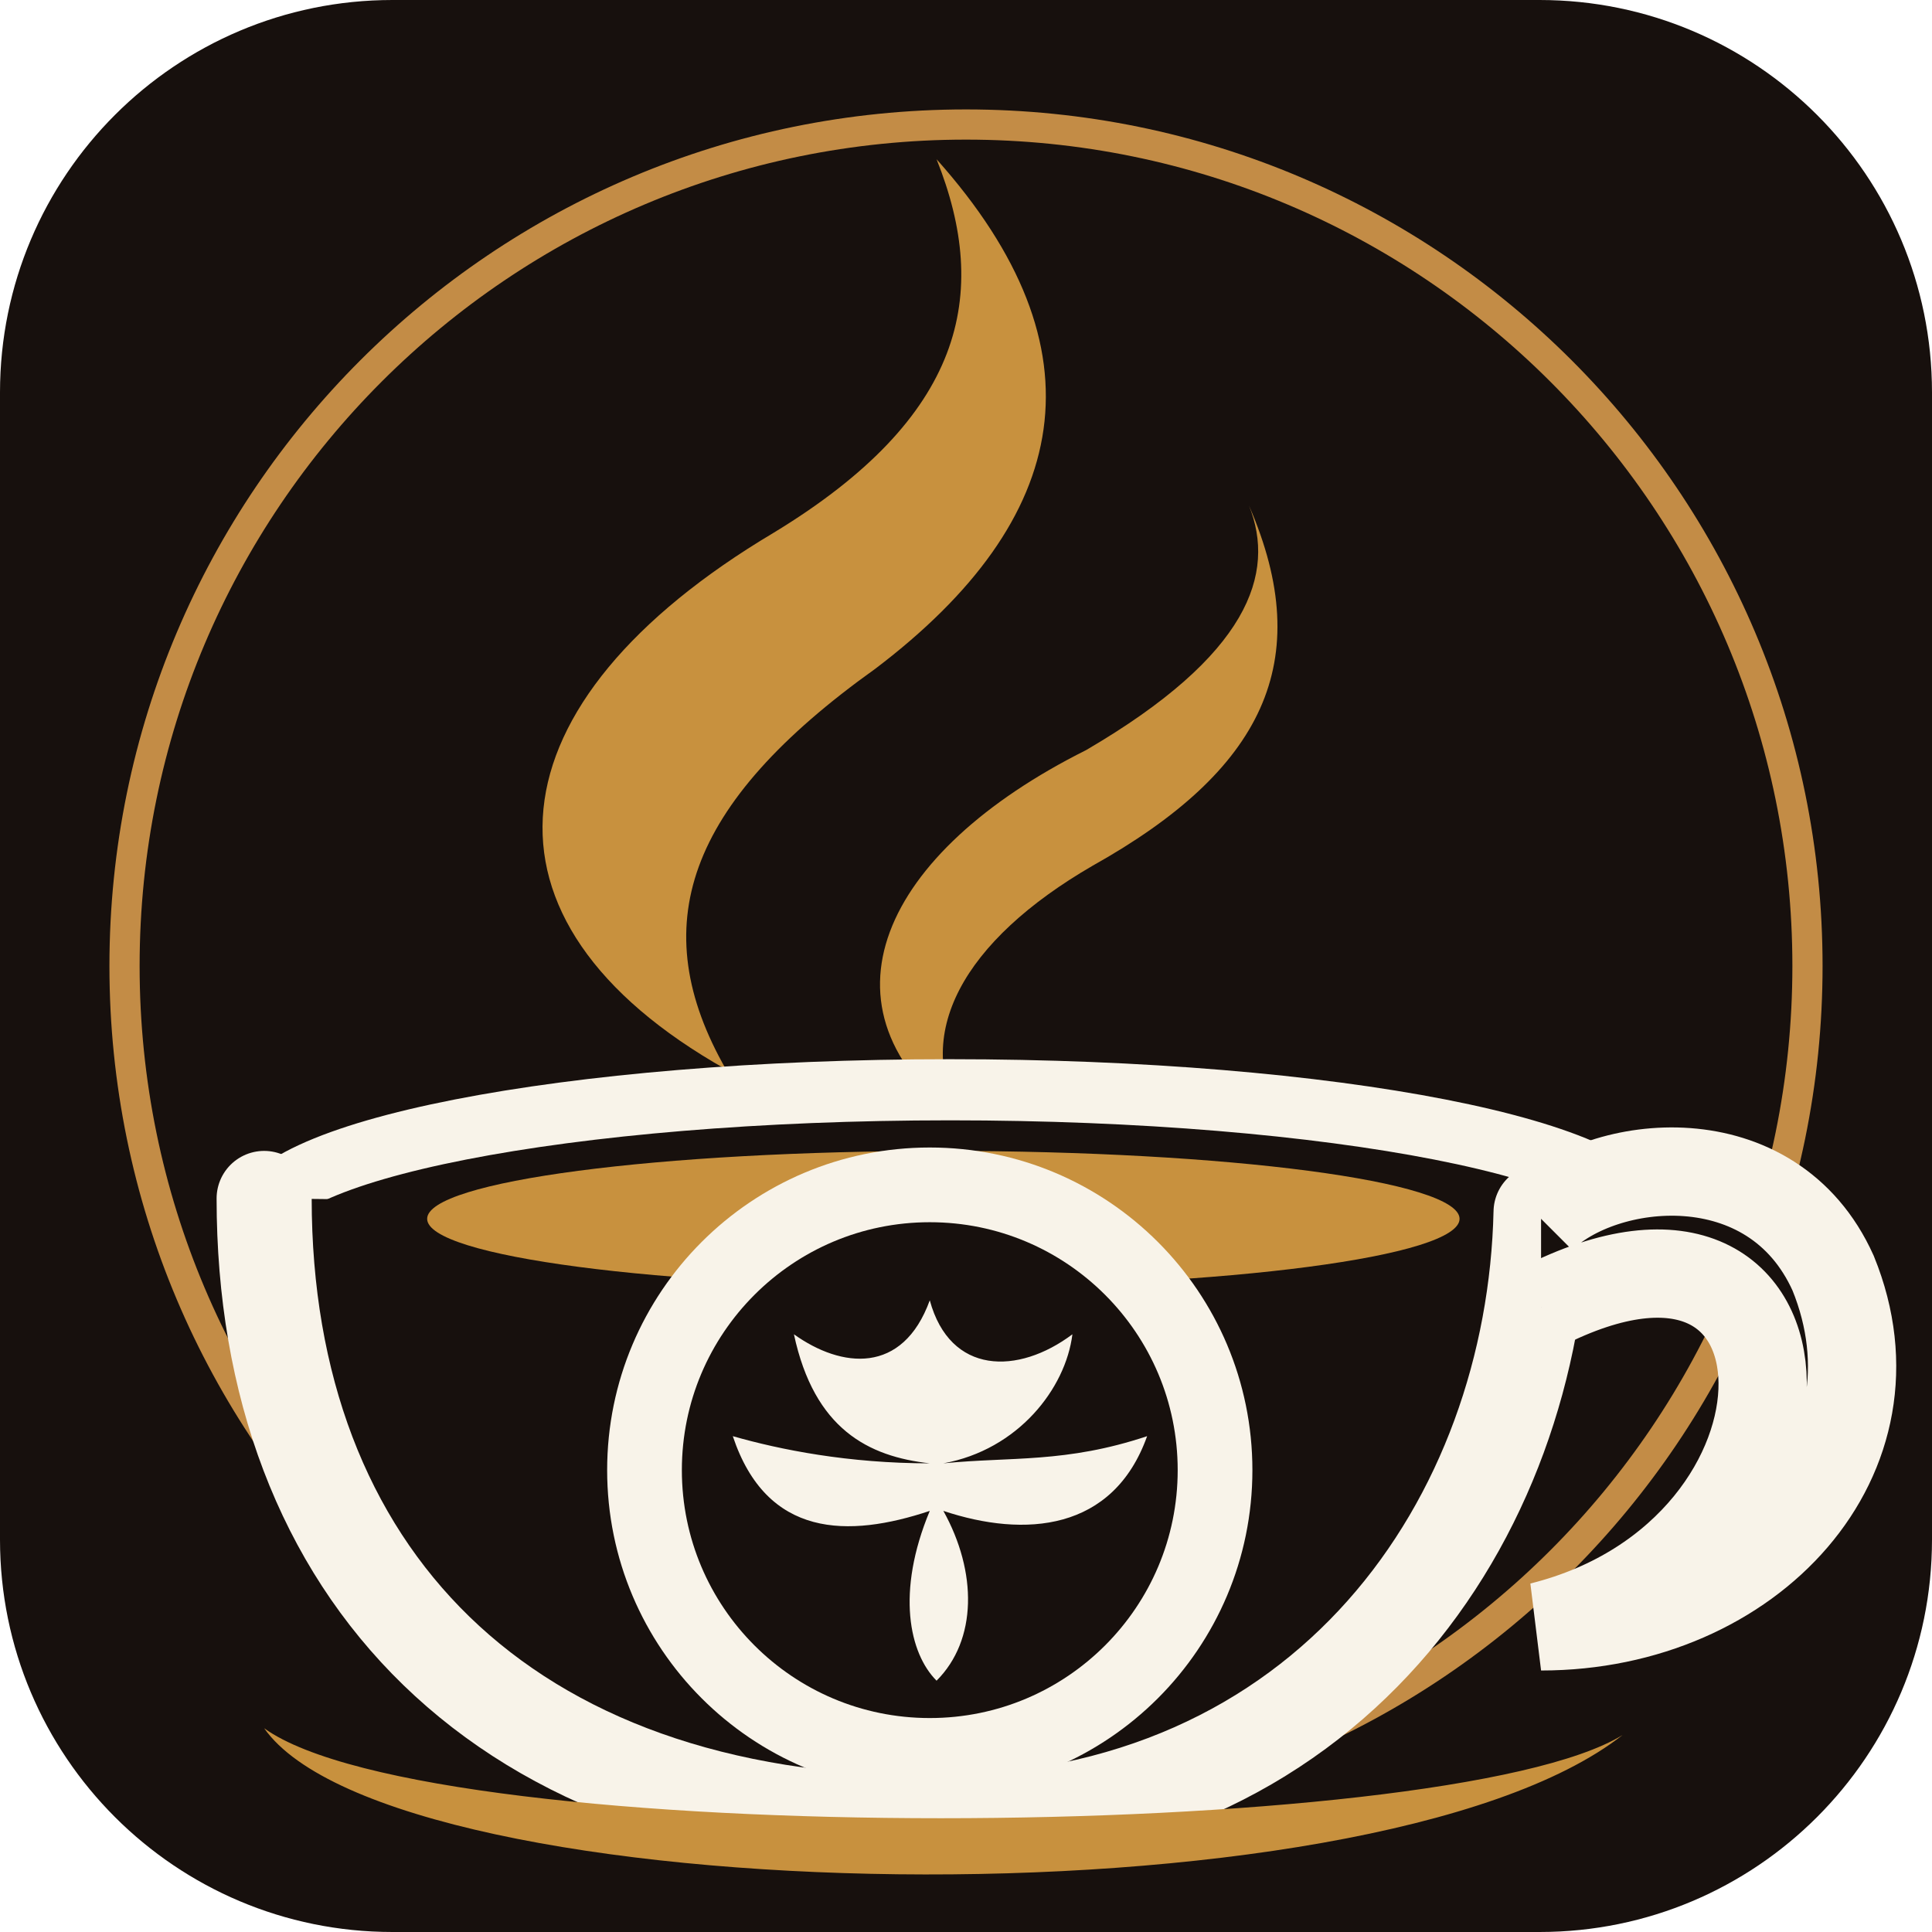
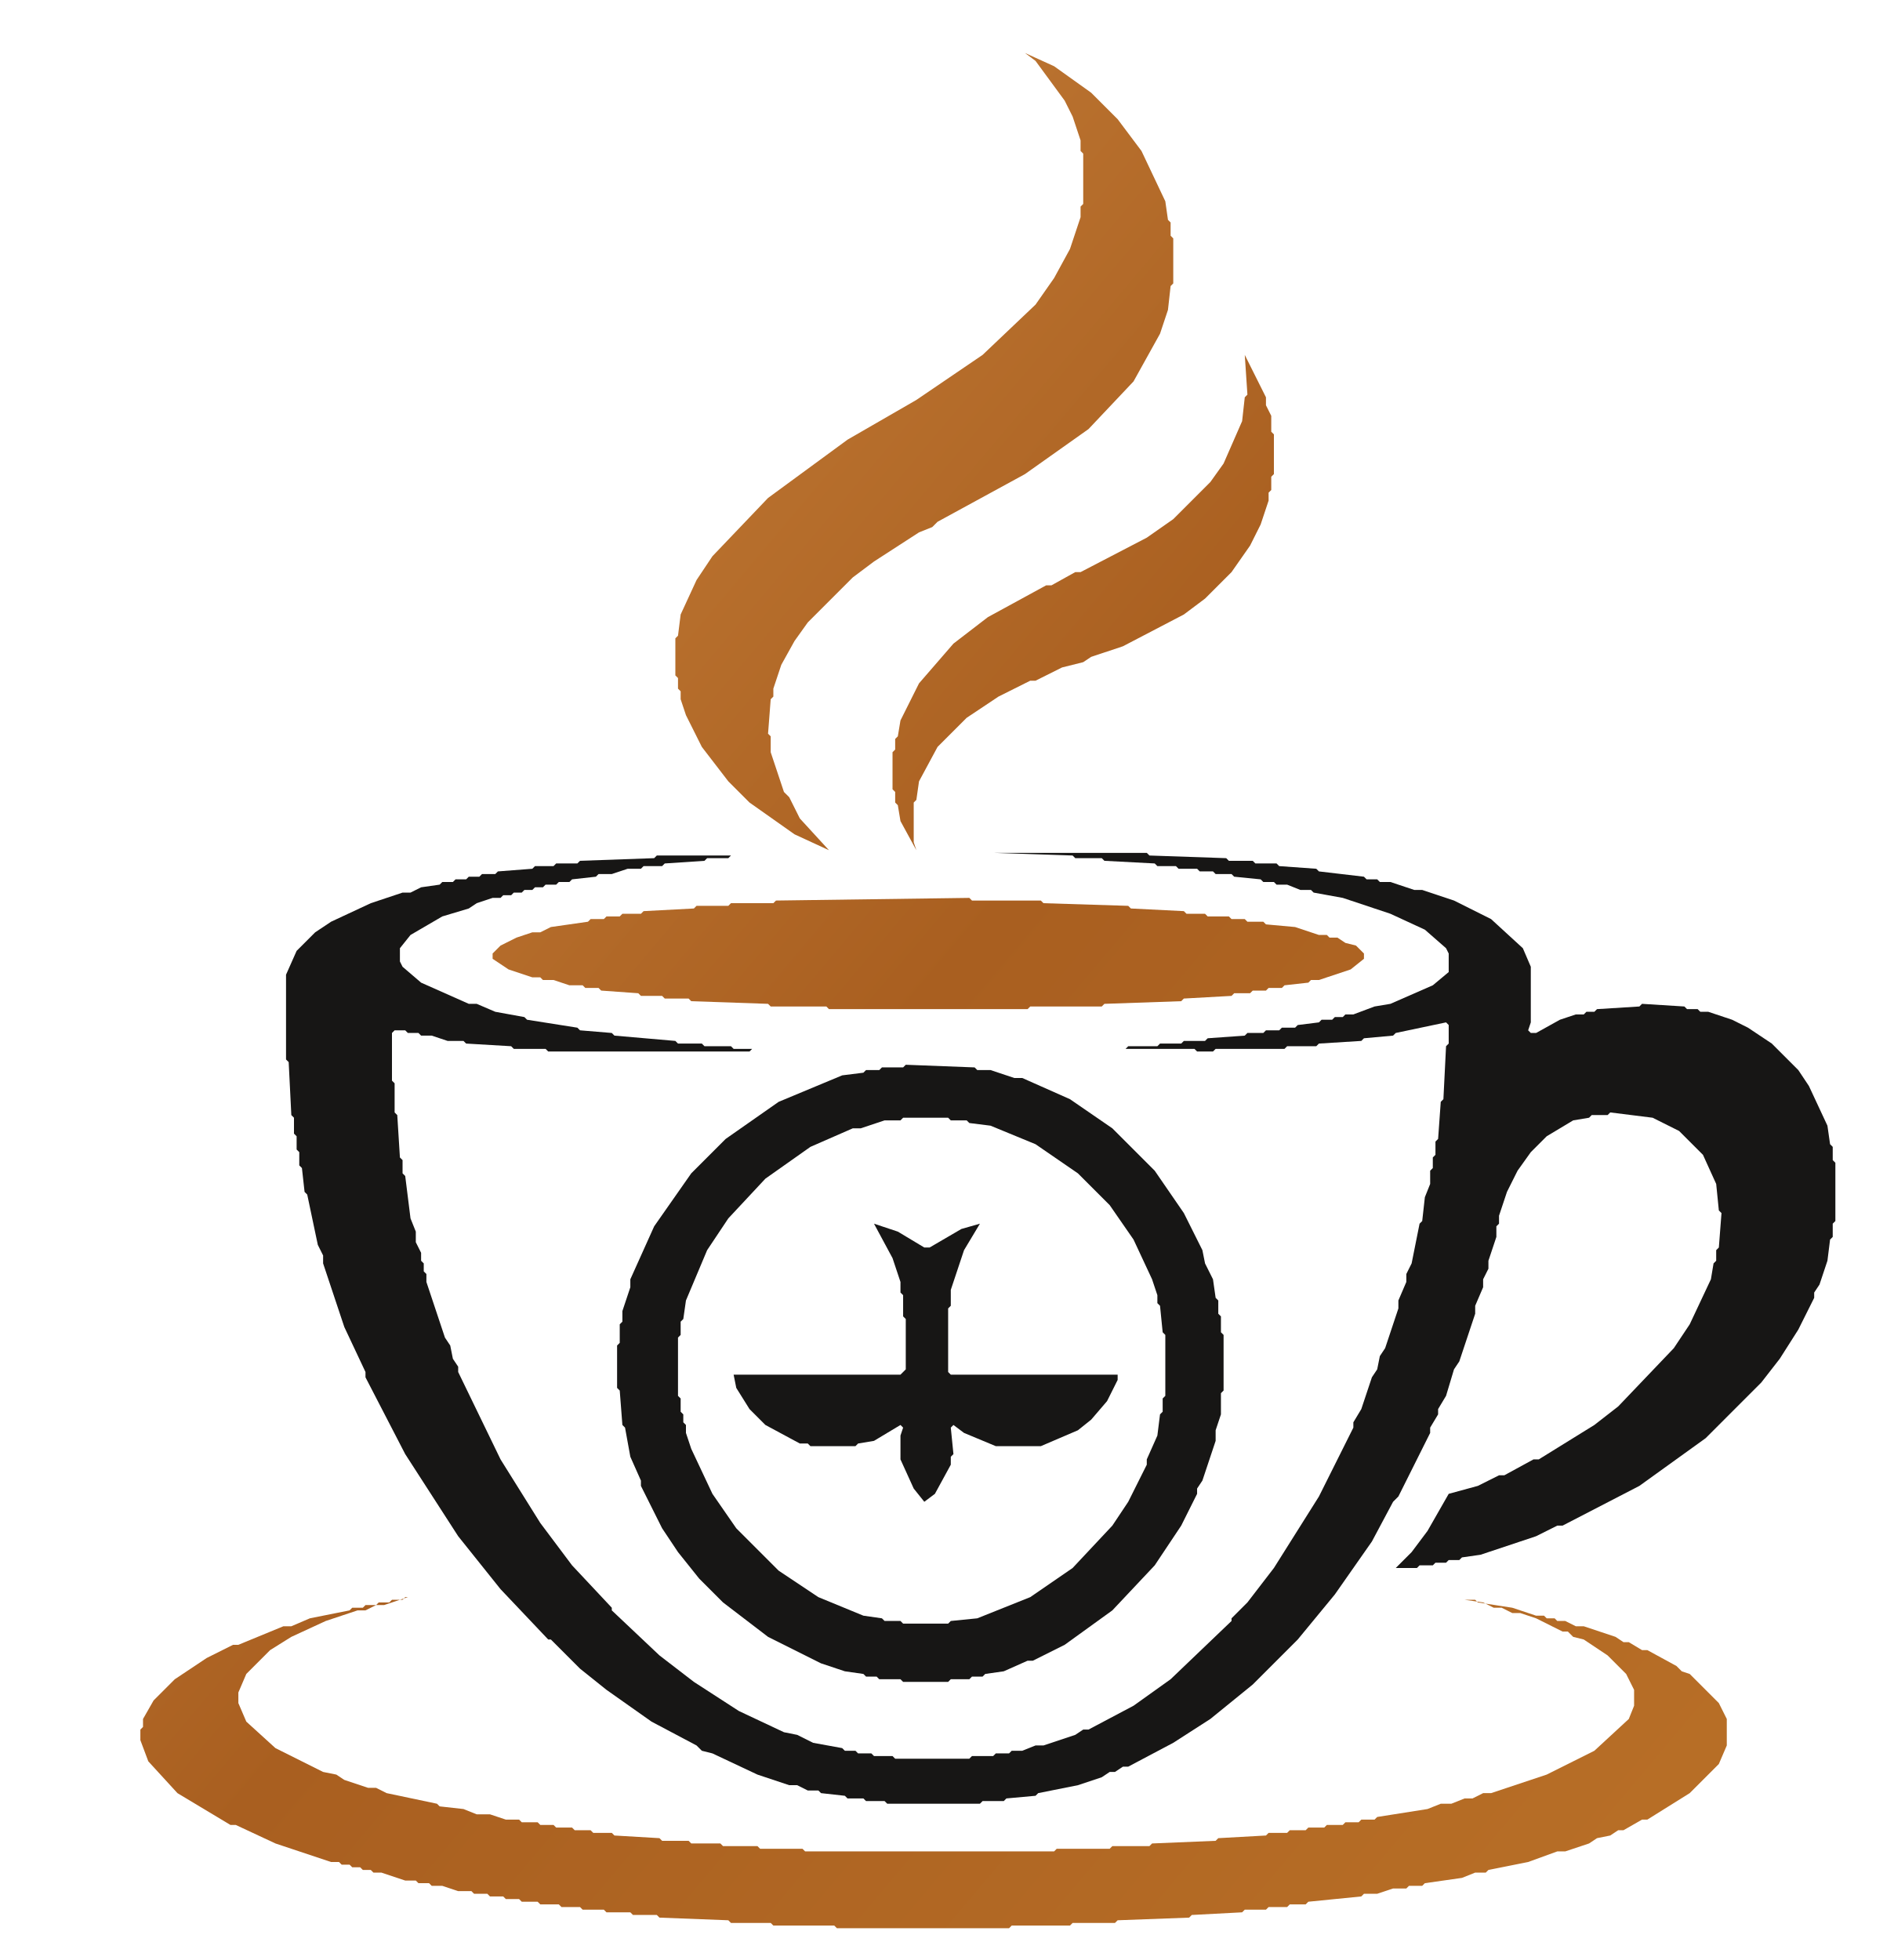
- <svg xmlns="http://www.w3.org/2000/svg" width="512" height="512" viewBox="0 0 512 512" role="img" aria-label="Lagoinha Café">
-   <rect width="512" height="512" rx="104" fill="#17100D" />
-   <circle cx="256" cy="256" r="223" fill="none" stroke="#C38C46" stroke-width="8" />
-   <g transform="translate(34 35) scale(1.8)">
-     <path d="M119 4 C144 32 139 57 110 79 C82 99 76 117 88 138 C49 116 53 84 95 59 C123 42 127 24 119 4Z" fill="#C8913E" />
-     <path d="M165 55 C175 78 167 94 142 108 C123 119 115 133 123 146 C100 129 111 106 141 91 C165 77 169 65 165 55Z" fill="#C8913E" />
-     <ellipse cx="121" cy="161" rx="102" ry="20" fill="#17100D" stroke="#F8F3E9" stroke-width="9" />
-     <path d="M20 157 C20 212 55 249 118 249 C177 249 207 204 208 159" fill="#17100D" stroke="#F8F3E9" stroke-width="14" stroke-linecap="round" />
-     <path d="M208 173 C251 151 252 209 208 220 C239 220 262 195 251 168 C242 148 217 151 208 160" fill="#17100D" stroke="#F8F3E9" stroke-width="13" />
-     <ellipse cx="120" cy="160" rx="76" ry="10" fill="#C8913E" />
-     <circle cx="118" cy="197" r="42" fill="#17100D" stroke="#F8F3E9" stroke-width="11" />
-     <path d="M118 172 C114 183 105 182 98 177 C101 191 109 195 118 196 C106 196 96 194 89 192 C94 207 106 207 118 203 C113 215 115 224 119 228 C125 222 125 212 120 203 C132 207 145 206 150 192 C138 196 130 195 120 196 C131 194 138 185 139 177 C131 183 121 183 118 172Z" fill="#F8F3E9" />
-     <path d="M20 235 C39 262 183 265 220 236 C194 252 45 253 20 235Z" fill="#C8913E" />
-   </g>
+ <svg xmlns="http://www.w3.org/2000/svg" viewBox="270 70 715 740" role="img" aria-label="Lagoinha Café — símbolo">
+   <defs>
+     <linearGradient id="coffee" x1="0" y1="0" x2="1" y2="1">
+       <stop offset="0" stop-color="#cf8a42" />
+       <stop offset="0.5" stop-color="#a95f20" />
+       <stop offset="1" stop-color="#b97027" />
+     </linearGradient>
+   </defs>
+   <path fill="#171615" fill-rule="evenodd" d="M547,589 L548,594 L553,602 L559,608 L572,615 L575,615 L576,616 L593,616 L594,615 L600,614 L610,608 L611,609 L610,612 L610,621 L615,632 L619,637 L623,634 L629,623 L629,620 L630,619 L629,609 L630,608 L634,611 L646,616 L663,616 L677,610 L682,606 L688,599 L692,591 L692,589 L629,589 L628,588 L628,564 L629,563 L629,557 L634,542 L640,532 L633,534 L621,541 L619,541 L609,535 L600,532 L607,545 L610,554 L610,558 L611,559 L611,567 L612,568 L612,587 L610,589Z M611,492 L628,492 L629,493 L635,493 L636,494 L644,495 L661,502 L677,513 L689,525 L698,538 L705,553 L707,559 L707,562 L708,563 L709,573 L710,574 L710,597 L709,598 L709,603 L708,604 L707,612 L703,621 L703,623 L696,637 L690,646 L675,662 L659,673 L639,681 L629,682 L628,683 L611,683 L610,682 L604,682 L603,681 L596,680 L579,673 L564,663 L548,647 L539,634 L531,617 L529,611 L529,608 L528,607 L528,604 L527,603 L527,598 L526,597 L526,575 L527,574 L527,569 L528,568 L529,561 L537,542 L545,530 L559,515 L576,503 L592,496 L595,496 L604,493 L610,493Z M612,472 L611,473 L603,473 L602,474 L597,474 L596,475 L588,476 L564,486 L544,500 L531,513 L517,533 L508,553 L508,556 L505,565 L505,569 L504,570 L504,577 L503,578 L503,594 L504,595 L505,608 L506,609 L508,620 L512,629 L512,631 L520,647 L526,656 L534,666 L543,675 L560,688 L580,698 L589,701 L596,702 L597,703 L601,703 L602,704 L610,704 L611,705 L628,705 L629,704 L636,704 L637,703 L641,703 L642,702 L649,701 L658,697 L660,697 L672,691 L690,678 L706,661 L716,646 L722,634 L722,632 L724,629 L729,614 L729,610 L731,604 L731,596 L732,595 L732,574 L731,573 L731,567 L730,566 L730,561 L729,560 L728,553 L725,547 L724,542 L717,528 L706,512 L690,496 L674,485 L656,477 L653,477 L644,474 L639,474 L638,473Z M949,474 L939,464 L930,458 L924,455 L915,452 L912,452 L911,451 L907,451 L906,450 L890,449 L889,450 L873,451 L872,452 L869,452 L868,453 L865,453 L859,455 L850,460 L848,460 L847,459 L848,456 L848,435 L845,428 L833,417 L819,410 L807,406 L804,406 L795,403 L791,403 L790,402 L786,402 L785,401 L768,399 L767,398 L753,397 L752,396 L744,396 L743,395 L734,395 L733,394 L704,393 L703,392 L645,392 L675,393 L676,394 L686,394 L687,395 L706,396 L707,397 L714,397 L715,398 L722,398 L723,399 L728,399 L729,400 L735,400 L736,401 L746,402 L747,403 L751,403 L752,404 L756,404 L761,406 L765,406 L766,407 L777,409 L795,415 L808,421 L816,428 L817,430 L817,437 L811,442 L795,449 L789,450 L781,453 L778,453 L777,454 L774,454 L773,455 L769,455 L768,456 L760,457 L759,458 L754,458 L753,459 L748,459 L747,460 L741,460 L740,461 L726,462 L725,463 L717,463 L716,464 L708,464 L707,465 L696,465 L695,466 L692,466 L721,466 L722,467 L728,467 L729,466 L755,466 L756,465 L767,465 L768,464 L784,463 L785,462 L796,461 L797,460 L816,456 L817,457 L817,464 L816,465 L815,485 L814,486 L813,500 L812,501 L812,506 L811,507 L811,511 L810,512 L810,517 L808,522 L807,531 L806,532 L803,547 L801,551 L801,554 L798,561 L798,564 L793,579 L791,582 L790,587 L788,590 L784,602 L781,607 L781,609 L768,635 L751,662 L741,675 L735,681 L735,682 L712,704 L698,714 L681,723 L679,723 L676,725 L664,729 L661,729 L656,731 L652,731 L651,732 L646,732 L645,733 L637,733 L636,734 L608,734 L607,733 L600,733 L599,732 L594,732 L593,731 L589,731 L588,730 L577,728 L571,725 L566,724 L549,716 L532,705 L519,695 L501,678 L501,677 L486,661 L474,645 L459,621 L443,588 L443,586 L441,583 L440,578 L438,575 L431,554 L431,551 L430,550 L430,547 L429,546 L429,543 L427,539 L427,535 L425,530 L423,514 L422,513 L422,508 L421,507 L420,491 L419,490 L419,479 L418,478 L418,460 L419,459 L423,459 L424,460 L428,460 L429,461 L433,461 L439,463 L445,463 L446,464 L463,465 L464,466 L476,466 L477,467 L553,467 L554,466 L559,466 L547,466 L546,465 L536,465 L535,464 L526,464 L525,463 L502,461 L501,460 L489,459 L488,458 L469,455 L468,454 L457,452 L450,449 L447,449 L429,441 L422,435 L421,433 L421,428 L425,423 L437,416 L447,413 L450,411 L456,409 L459,409 L460,408 L463,408 L464,407 L467,407 L468,406 L471,406 L472,405 L475,405 L476,404 L480,404 L481,403 L485,403 L486,402 L495,401 L496,400 L501,400 L507,398 L512,398 L513,397 L520,397 L521,396 L536,395 L537,394 L545,394 L546,393 L555,393 L518,393 L517,394 L489,395 L488,396 L480,396 L479,397 L472,397 L471,398 L458,399 L457,400 L452,400 L451,401 L447,401 L446,402 L442,402 L441,403 L437,403 L436,404 L429,405 L425,407 L422,407 L410,411 L395,418 L389,422 L382,429 L378,438 L378,470 L379,471 L380,491 L381,492 L381,498 L382,499 L382,504 L383,505 L383,510 L384,511 L385,520 L386,521 L390,540 L392,544 L392,547 L400,571 L408,588 L408,590 L423,619 L443,650 L459,670 L477,689 L478,689 L489,700 L499,708 L516,720 L533,729 L535,731 L539,732 L556,740 L568,744 L571,744 L575,746 L579,746 L580,747 L589,748 L590,749 L596,749 L597,750 L604,750 L605,751 L640,751 L641,750 L649,750 L650,749 L661,748 L662,747 L677,744 L686,741 L689,739 L691,739 L694,737 L696,737 L713,728 L727,719 L743,706 L760,689 L774,672 L788,652 L796,637 L798,635 L810,611 L810,609 L813,604 L813,602 L816,597 L819,587 L821,584 L827,566 L827,563 L830,556 L830,553 L832,549 L832,546 L835,537 L835,533 L836,532 L836,529 L839,520 L843,512 L848,505 L854,499 L864,493 L870,492 L871,491 L877,491 L878,490 L894,492 L904,497 L913,506 L918,517 L919,527 L920,528 L919,541 L918,542 L918,546 L917,547 L916,553 L908,570 L902,579 L881,601 L872,608 L851,621 L849,621 L838,627 L836,627 L828,631 L817,634 L809,648 L803,656 L797,662 L805,662 L806,661 L811,661 L812,660 L816,660 L817,659 L821,659 L822,658 L829,657 L850,650 L858,646 L860,646 L889,631 L914,613 L935,592 L942,583 L949,572 L955,560 L955,558 L957,555 L960,546 L961,538 L962,537 L962,532 L963,531 L963,509 L962,508 L962,503 L961,502 L960,495 L953,480Z" />
+   <path fill="url(#coffee)" fill-rule="evenodd" d="M323,723 L323,727 L326,735 L337,747 L357,759 L359,759 L374,766 L395,773 L398,773 L399,774 L402,774 L403,775 L406,775 L407,776 L410,776 L411,777 L414,777 L423,780 L427,780 L428,781 L432,781 L433,782 L437,782 L443,784 L448,784 L449,785 L454,785 L455,786 L460,786 L461,787 L466,787 L467,788 L473,788 L474,789 L481,789 L482,790 L489,790 L490,791 L498,791 L499,792 L508,792 L509,793 L518,793 L519,794 L545,795 L546,796 L561,796 L562,797 L585,797 L586,798 L651,798 L652,797 L674,797 L675,796 L691,796 L692,795 L719,794 L720,793 L739,792 L740,791 L748,791 L749,790 L756,790 L757,789 L763,789 L764,788 L784,786 L785,785 L790,785 L796,783 L801,783 L802,782 L807,782 L808,781 L822,779 L827,777 L831,777 L832,776 L847,773 L858,769 L861,769 L870,766 L873,764 L878,763 L881,761 L883,761 L890,757 L892,757 L908,747 L919,736 L922,729 L922,719 L919,713 L908,702 L905,701 L903,699 L892,693 L890,693 L885,690 L883,690 L880,688 L868,684 L865,684 L861,682 L858,682 L857,681 L854,681 L853,680 L850,680 L841,677 L828,675 L827,674 L823,674 L830,675 L834,677 L837,677 L841,679 L844,679 L850,681 L860,686 L862,686 L864,688 L868,689 L877,695 L884,702 L887,708 L887,714 L885,719 L872,731 L854,740 L833,747 L830,747 L826,749 L823,749 L818,751 L814,751 L809,753 L790,756 L789,757 L784,757 L783,758 L778,758 L777,759 L771,759 L770,760 L764,760 L763,761 L757,761 L756,762 L749,762 L748,763 L730,764 L729,765 L705,766 L704,767 L690,767 L689,768 L669,768 L668,769 L574,769 L573,768 L557,768 L556,767 L543,767 L542,766 L531,766 L530,765 L520,765 L519,764 L502,763 L501,762 L494,762 L493,761 L487,761 L486,760 L480,760 L479,759 L474,759 L473,758 L467,758 L466,757 L461,757 L455,755 L450,755 L445,753 L436,752 L435,751 L416,747 L412,745 L409,745 L400,742 L397,740 L392,739 L374,730 L363,720 L360,713 L360,709 L363,702 L372,693 L380,688 L393,682 L405,678 L408,678 L412,676 L415,676 L424,673 L428,673 L423,673 L422,674 L418,674 L417,675 L413,675 L412,676 L408,676 L407,677 L403,677 L402,678 L387,681 L380,684 L377,684 L360,691 L358,691 L348,696 L336,704 L328,712 L324,719 L324,722Z M456,430 L456,432 L462,436 L471,439 L474,439 L475,440 L479,440 L485,442 L490,442 L491,443 L496,443 L497,444 L511,445 L512,446 L520,446 L521,447 L530,447 L531,448 L560,449 L561,450 L582,450 L583,451 L658,451 L659,450 L686,450 L687,449 L716,448 L717,447 L735,446 L736,445 L742,445 L743,444 L748,444 L749,443 L754,443 L755,442 L764,441 L765,440 L768,440 L780,436 L785,432 L785,430 L782,427 L778,426 L775,424 L772,424 L771,423 L768,423 L759,420 L748,419 L747,418 L741,418 L740,417 L735,417 L734,416 L726,416 L725,415 L718,415 L717,414 L697,413 L696,412 L664,411 L663,410 L637,410 L636,409 L563,410 L562,411 L546,411 L545,412 L533,412 L532,413 L513,414 L512,415 L505,415 L504,416 L499,416 L498,417 L493,417 L492,418 L478,420 L474,422 L471,422 L465,424 L459,427Z M740,204 L741,219 L740,220 L739,229 L732,245 L727,252 L713,266 L703,273 L678,286 L676,286 L667,291 L665,291 L643,303 L630,313 L617,328 L610,342 L609,348 L608,349 L608,353 L607,354 L607,368 L608,369 L608,373 L609,374 L610,380 L616,391 L615,388 L615,373 L616,372 L617,365 L624,352 L635,341 L647,333 L659,327 L661,327 L671,322 L679,320 L682,318 L694,314 L717,302 L725,296 L735,286 L742,276 L746,268 L749,259 L749,256 L750,255 L750,250 L751,249 L751,234 L750,233 L750,227 L748,223 L748,220Z M657,90 L661,93 L672,108 L675,114 L678,123 L678,127 L679,128 L679,147 L678,148 L678,152 L674,164 L668,175 L661,185 L641,204 L616,221 L590,236 L560,258 L539,280 L533,289 L527,302 L526,310 L525,311 L525,325 L526,326 L526,330 L527,331 L527,334 L529,340 L535,352 L545,365 L553,373 L570,385 L583,391 L572,379 L568,371 L566,369 L561,354 L561,348 L560,347 L561,334 L562,333 L562,330 L565,321 L570,312 L575,305 L592,288 L600,282 L617,271 L622,269 L624,267 L657,249 L681,232 L698,214 L708,196 L711,187 L712,178 L713,177 L713,160 L712,159 L712,154 L711,153 L710,146 L701,127 L692,115 L682,105 L668,95Z" />
</svg>
